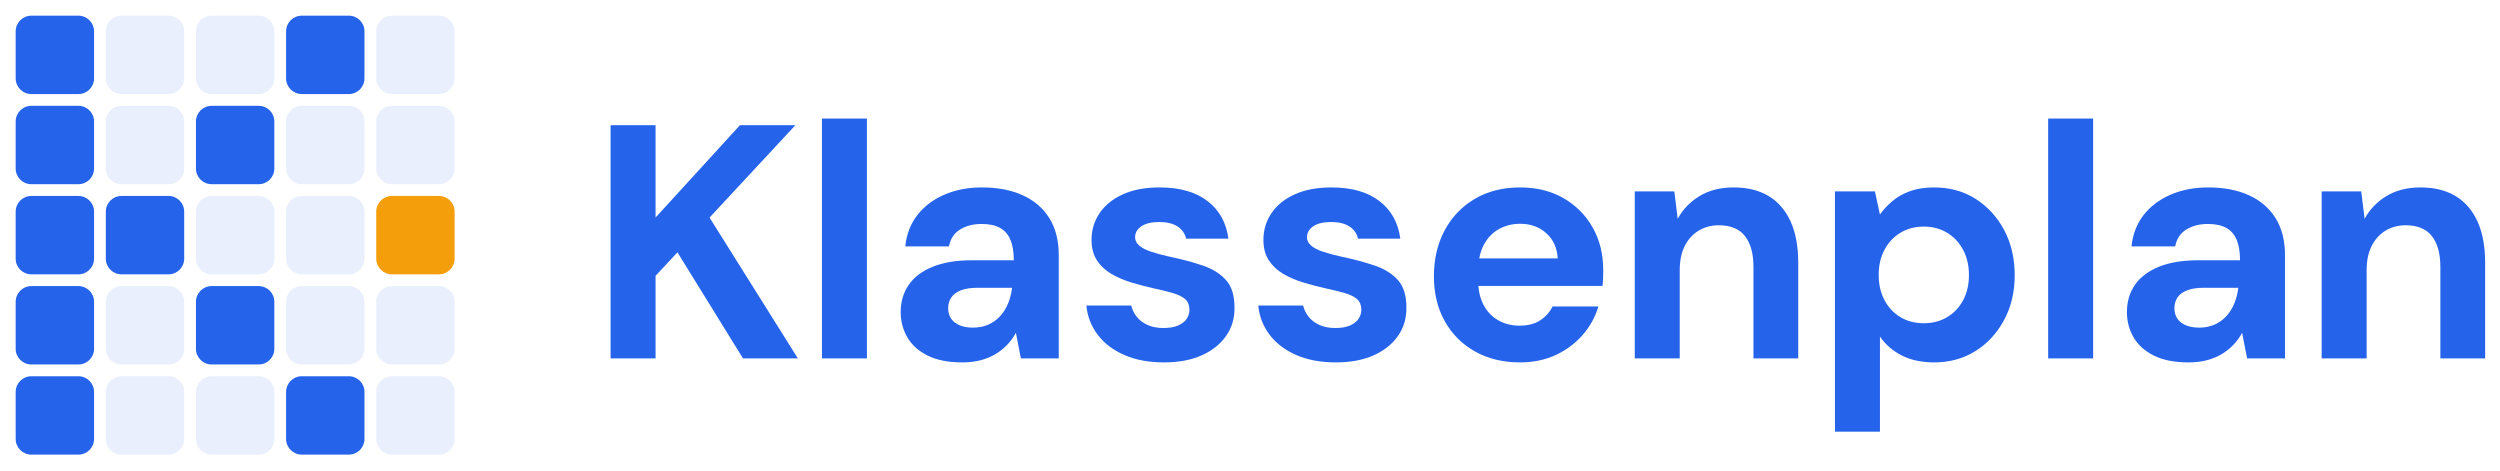
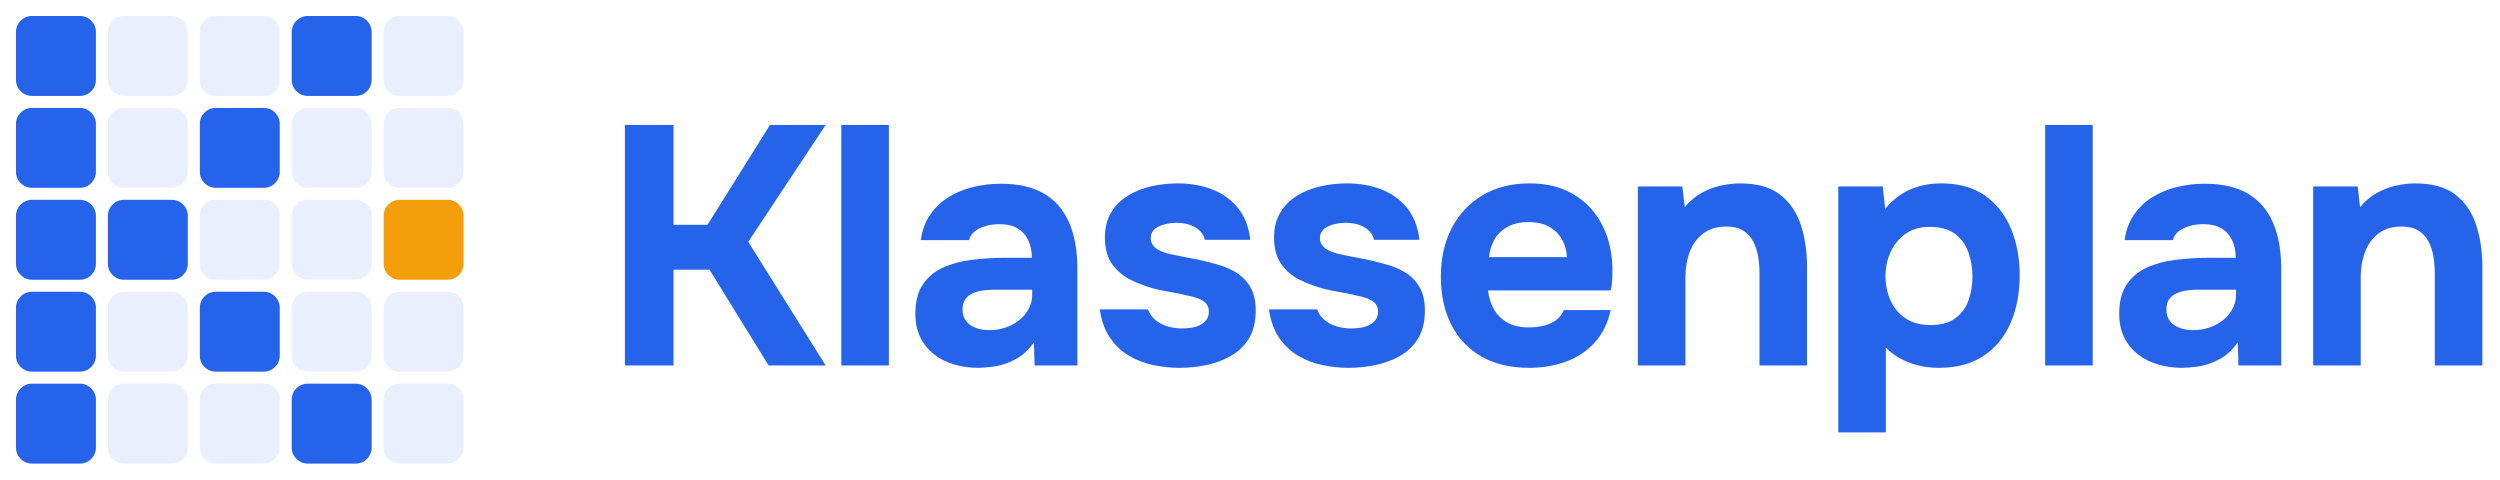
- <svg xmlns="http://www.w3.org/2000/svg" viewBox="0 0 1275.80 240.00" role="img" aria-label="Klassenplan">
+ <svg xmlns="http://www.w3.org/2000/svg" viewBox="0 0 1251.15 240.00" role="img" aria-label="Klassenplan">
  <g transform="translate(0, 0.00)">
    <g fill="#2563EB" fill-opacity="0.1">
      <rect x="54" y="8" width="40" height="40" rx="8" />
      <rect x="54" y="54" width="40" height="40" rx="8" />
      <rect x="54" y="146" width="40" height="40" rx="8" />
      <rect x="54" y="192" width="40" height="40" rx="8" />
      <rect x="100" y="8" width="40" height="40" rx="8" />
      <rect x="100" y="100" width="40" height="40" rx="8" />
      <rect x="100" y="192" width="40" height="40" rx="8" />
      <rect x="146" y="54" width="40" height="40" rx="8" />
      <rect x="146" y="100" width="40" height="40" rx="8" />
      <rect x="146" y="146" width="40" height="40" rx="8" />
      <rect x="192" y="8" width="40" height="40" rx="8" />
      <rect x="192" y="54" width="40" height="40" rx="8" />
      <rect x="192" y="146" width="40" height="40" rx="8" />
      <rect x="192" y="192" width="40" height="40" rx="8" />
    </g>
    <g fill="#2563EB">
      <rect x="8" y="8" width="40" height="40" rx="8" />
      <rect x="146" y="8" width="40" height="40" rx="8" />
      <rect x="8" y="54" width="40" height="40" rx="8" />
      <rect x="100" y="54" width="40" height="40" rx="8" />
      <rect x="8" y="100" width="40" height="40" rx="8" />
      <rect x="54" y="100" width="40" height="40" rx="8" />
      <rect x="8" y="146" width="40" height="40" rx="8" />
      <rect x="100" y="146" width="40" height="40" rx="8" />
      <rect x="8" y="192" width="40" height="40" rx="8" />
      <rect x="146" y="192" width="40" height="40" rx="8" />
    </g>
    <rect x="192" y="100" width="40" height="40" rx="8" fill="#F59E0B" />
  </g>
  <g transform="translate(300, 60.50)">
-     <path d="M68.209 0V700H203.207V422.86L456.519 700H622.896L365.24 422.759L630.413 0H465.691L268.897 318.484L203.207 247.794V0Z" transform="translate(0.00, 122.40) scale(0.17, -0.17)" fill="#2563EB" />
-     <path d="M65.657 0V720H200.655V0Z" transform="translate(108.29, 122.40) scale(0.17, -0.17)" fill="#2563EB" />
-     <path d="M235.934 -12Q173.214 -12 132.096 8.383Q90.978 28.767 71.029 63.325Q51.08 97.883 51.08 139.233Q51.08 185.235 74.687 220.071Q98.293 254.906 146.187 274.749Q194.081 294.592 266.269 294.592H390.549Q390.549 331.604 380.716 355.551Q370.883 379.498 349.693 391.53Q328.503 403.563 294.138 403.563Q256.082 403.563 229.142 386.792Q202.203 370.021 195.962 336.164H64.826Q70.33 390.427 100.832 429.928Q131.334 469.429 181.826 491.34Q232.318 513.251 294.724 513.251Q365.999 513.251 417.794 489.51Q469.59 465.769 497.568 420.562Q525.546 375.355 525.546 310.179V0H411.858L396.893 76.865Q386.425 57.388 371.108 41.248Q355.791 25.108 335.892 13.089Q315.993 1.069 291.141 -5.465Q266.288 -12 235.934 -12ZM268.089 92.412Q294.301 92.412 314.8 101.724Q335.299 111.036 350.111 127.47Q364.923 143.905 373.633 165.358Q382.342 186.812 385.273 210.94V212.006H281.659Q251.078 212.006 231.475 204.229Q211.872 196.451 202.734 182.688Q193.595 168.925 193.595 150.854Q193.595 131.949 202.826 118.84Q212.057 105.731 228.845 99.072Q245.632 92.412 268.089 92.412Z" transform="translate(150.96, 122.40) scale(0.17, -0.17)" fill="#2563EB" />
-     <path d="M271.557 -12Q203.423 -12 152.7 10.089Q101.977 32.178 72.66 70.733Q43.343 109.287 38.452 158.631H173.105Q177.583 140.076 189.871 124.679Q202.159 109.281 222.368 100.26Q242.577 91.24 269.626 91.24Q296.689 91.24 313.934 98.809Q331.179 106.378 339.511 118.865Q347.842 131.352 347.842 145.193Q347.842 166.339 335.687 177.382Q323.532 188.425 300.258 195.512Q276.983 202.599 244.565 209.385Q209.769 217.041 175.606 227.267Q141.443 237.494 114 253.431Q86.557 269.369 70.255 294.258Q53.954 319.148 53.954 355.915Q53.954 400.292 78.18 436.101Q102.407 471.909 148.188 492.58Q193.97 513.251 258.185 513.251Q348.889 513.251 402.196 472.251Q455.504 431.251 464.851 359.359H337.887Q332.54 383.116 311.812 396.271Q291.083 409.425 257.566 409.425Q222.136 409.425 203.406 396.478Q184.676 383.53 184.676 363.535Q184.676 349.521 197.051 338.732Q209.426 327.943 232.606 320.246Q255.785 312.549 288.23 305.382Q345.288 293.357 388.89 278.338Q432.491 263.319 457.874 234.843Q483.257 206.368 483.082 152.779Q483.907 104.795 457.887 67.517Q431.867 30.239 384.451 9.12Q337.035 -12 271.557 -12Z" transform="translate(247.86, 122.40) scale(0.17, -0.17)" fill="#2563EB" />
-     <path d="M271.557 -12Q203.423 -12 152.7 10.089Q101.977 32.178 72.66 70.733Q43.343 109.287 38.452 158.631H173.105Q177.583 140.076 189.871 124.679Q202.159 109.281 222.368 100.26Q242.577 91.24 269.626 91.24Q296.689 91.24 313.934 98.809Q331.179 106.378 339.511 118.865Q347.842 131.352 347.842 145.193Q347.842 166.339 335.687 177.382Q323.532 188.425 300.258 195.512Q276.983 202.599 244.565 209.385Q209.769 217.041 175.606 227.267Q141.443 237.494 114 253.431Q86.557 269.369 70.255 294.258Q53.954 319.148 53.954 355.915Q53.954 400.292 78.18 436.101Q102.407 471.909 148.188 492.58Q193.97 513.251 258.185 513.251Q348.889 513.251 402.196 472.251Q455.504 431.251 464.851 359.359H337.887Q332.54 383.116 311.812 396.271Q291.083 409.425 257.566 409.425Q222.136 409.425 203.406 396.478Q184.676 383.53 184.676 363.535Q184.676 349.521 197.051 338.732Q209.426 327.943 232.606 320.246Q255.785 312.549 288.23 305.382Q345.288 293.357 388.89 278.338Q432.491 263.319 457.874 234.843Q483.257 206.368 483.082 152.779Q483.907 104.795 457.887 67.517Q431.867 30.239 384.451 9.12Q337.035 -12 271.557 -12Z" transform="translate(335.58, 122.40) scale(0.17, -0.17)" fill="#2563EB" />
-     <path d="M307.991 -12Q231.89 -12 173.599 20.521Q115.308 53.042 82.518 111.275Q49.728 169.508 49.728 245.936Q49.728 324.464 82.054 384.578Q114.381 444.693 172.585 478.972Q230.79 513.251 308.232 513.251Q383.032 513.251 439.151 480.731Q495.27 448.21 526.627 392.387Q557.984 336.564 557.984 265.512Q557.984 255.512 557.691 243.242Q557.398 230.971 555.812 217.557H146.14V300.143H421.333Q418.611 347.688 387.058 375.919Q355.505 404.15 308.577 404.15Q273.958 404.15 245.134 388.353Q216.31 372.556 199.518 341.063Q182.725 309.571 182.725 261.316V232.144Q182.725 191.371 198.414 161.24Q214.102 131.109 242.288 114.692Q270.475 98.274 306.818 98.274Q344.278 98.274 368.685 114.165Q393.092 130.056 405.986 155.918H543.501Q529.401 108.612 496.316 70.545Q463.231 32.478 415.367 10.239Q367.504 -12 307.991 -12Z" transform="translate(423.30, 122.40) scale(0.17, -0.17)" fill="#2563EB" />
-     <path d="M65.657 0V501.251H184.449L194.549 419.061Q217.685 461.71 260.422 487.481Q303.159 513.251 362.504 513.251Q424.744 513.251 467.744 487.186Q510.744 461.12 533.571 410.8Q556.399 360.48 556.399 287.18V0H421.987V274.663Q421.987 334.581 396.587 367.107Q371.186 399.633 317.712 399.633Q284.103 399.633 257.482 383.569Q230.862 367.506 215.759 337.616Q200.655 307.727 200.655 264.846V0Z" transform="translate(523.09, 122.40) scale(0.17, -0.17)" fill="#2563EB" />
-     <path d="M65.657 -220V501.251H185.621L200.583 432.147Q216.48 453.948 238.472 472.578Q260.465 491.207 291.385 502.229Q322.306 513.251 363.197 513.251Q433.595 513.251 487.807 478.841Q542.02 444.43 573.617 385.117Q605.213 325.803 605.213 249.438Q605.213 174.409 573.261 115.053Q541.309 55.696 486.988 21.848Q432.668 -12 363.502 -12Q307.953 -12 267.18 8.311Q226.408 28.621 200.655 65.415V-220ZM332.403 105.55Q371.802 105.55 402.49 123.898Q433.177 142.246 450.523 174.894Q467.868 207.541 467.868 250.04Q467.868 292.641 450.523 325.53Q433.177 358.419 402.49 377.06Q371.802 395.702 332.403 395.702Q292.573 395.702 261.956 377.06Q231.339 358.419 214.102 325.772Q196.866 293.124 196.866 250.626Q196.866 208.025 214.102 175.187Q231.339 142.349 261.956 123.949Q292.573 105.55 332.403 105.55Z" transform="translate(625.26, 122.40) scale(0.17, -0.17)" fill="#2563EB" />
-     <path d="M65.657 0V720H200.655V0Z" transform="translate(734.06, 122.40) scale(0.17, -0.17)" fill="#2563EB" />
-     <path d="M235.934 -12Q173.214 -12 132.096 8.383Q90.978 28.767 71.029 63.325Q51.08 97.883 51.08 139.233Q51.08 185.235 74.687 220.071Q98.293 254.906 146.187 274.749Q194.081 294.592 266.269 294.592H390.549Q390.549 331.604 380.716 355.551Q370.883 379.498 349.693 391.53Q328.503 403.563 294.138 403.563Q256.082 403.563 229.142 386.792Q202.203 370.021 195.962 336.164H64.826Q70.33 390.427 100.832 429.928Q131.334 469.429 181.826 491.34Q232.318 513.251 294.724 513.251Q365.999 513.251 417.794 489.51Q469.59 465.769 497.568 420.562Q525.546 375.355 525.546 310.179V0H411.858L396.893 76.865Q386.425 57.388 371.108 41.248Q355.791 25.108 335.892 13.089Q315.993 1.069 291.141 -5.465Q266.288 -12 235.934 -12ZM268.089 92.412Q294.301 92.412 314.8 101.724Q335.299 111.036 350.111 127.47Q364.923 143.905 373.633 165.358Q382.342 186.812 385.273 210.94V212.006H281.659Q251.078 212.006 231.475 204.229Q211.872 196.451 202.734 182.688Q193.595 168.925 193.595 150.854Q193.595 131.949 202.826 118.84Q212.057 105.731 228.845 99.072Q245.632 92.412 268.089 92.412Z" transform="translate(776.73, 122.40) scale(0.17, -0.17)" fill="#2563EB" />
-     <path d="M65.657 0V501.251H184.449L194.549 419.061Q217.685 461.71 260.422 487.481Q303.159 513.251 362.504 513.251Q424.744 513.251 467.744 487.186Q510.744 461.12 533.571 410.8Q556.399 360.48 556.399 287.18V0H421.987V274.663Q421.987 334.581 396.587 367.107Q371.186 399.633 317.712 399.633Q284.103 399.633 257.482 383.569Q230.862 367.506 215.759 337.616Q200.655 307.727 200.655 264.846V0Z" transform="translate(873.63, 122.40) scale(0.17, -0.17)" fill="#2563EB" />
+     <path d="M75 0V708H218V414H318L502 708H666L438 364L666 0H498L324 282H218V0Z" transform="translate(0.00, 122.40) scale(0.17, -0.17)" fill="#2563EB" />
+     <path d="M55 0V708H195V0Z" transform="translate(111.69, 122.40) scale(0.17, -0.17)" fill="#2563EB" />
+     <path d="M222 -7Q186 -7 152.5 2.5Q119 12 93 32Q67 52 52 82Q37 112 37 152Q37 206 59 238.5Q81 271 118 288Q155 305 203.5 311Q252 317 304 317H380Q380 346 369.5 368.5Q359 391 338 403.5Q317 416 284 416Q263 416 244 410.5Q225 405 212 395Q199 385 195 369H53Q59 413 81 444.5Q103 476 135.5 496Q168 516 207.5 525.5Q247 535 289 535Q366 535 415.5 506Q465 477 489.5 421Q514 365 514 284V0H388L386 68Q361 33 329.5 17Q298 1 269 -3Q240 -7 222 -7ZM254 104Q289 104 318 118Q347 132 364 156Q381 180 381 210V223H264Q249 223 233.5 220.5Q218 218 205 212Q192 206 184 195Q176 184 176 164Q176 144 186.5 130.5Q197 117 215 110.5Q233 104 254 104Z" transform="translate(151.81, 122.40) scale(0.17, -0.17)" fill="#2563EB" />
+     <path d="M261 -7Q224 -7 185 1Q146 9 113 28.5Q80 48 57 81.5Q34 115 27 165H169Q175 147 190.5 134Q206 121 226.5 115Q247 109 268 109Q282 109 296 111Q310 113 322 119Q334 125 341 134.5Q348 144 348 159Q348 174 339.5 183Q331 192 316 197.5Q301 203 280 207Q259 212 236 216Q213 220 191 225Q153 235 119 251.5Q85 268 63.5 298Q42 328 42 377Q42 420 60.5 450.5Q79 481 110 500Q141 519 179 527.5Q217 536 257 536Q311 536 357 518.5Q403 501 433 464.5Q463 428 470 370H336Q332 392 309 406Q286 420 252 420Q240 420 226.5 417.5Q213 415 202 410Q191 405 184 396.5Q177 388 177 374Q177 363 183.5 354Q190 345 203 338.5Q216 332 234 328Q266 321 301 314.5Q336 308 363 300Q396 292 423.5 276.5Q451 261 468.5 233.5Q486 206 486 162Q486 112 466 79.5Q446 47 412.5 28Q379 9 339.5 1Q300 -7 261 -7Z" transform="translate(245.82, 122.40) scale(0.17, -0.17)" fill="#2563EB" />
+     <path d="M261 -7Q224 -7 185 1Q146 9 113 28.5Q80 48 57 81.5Q34 115 27 165H169Q175 147 190.5 134Q206 121 226.5 115Q247 109 268 109Q282 109 296 111Q310 113 322 119Q334 125 341 134.5Q348 144 348 159Q348 174 339.5 183Q331 192 316 197.5Q301 203 280 207Q259 212 236 216Q213 220 191 225Q153 235 119 251.5Q85 268 63.5 298Q42 328 42 377Q42 420 60.5 450.5Q79 481 110 500Q141 519 179 527.5Q217 536 257 536Q311 536 357 518.5Q403 501 433 464.5Q463 428 470 370H336Q332 392 309 406Q286 420 252 420Q240 420 226.5 417.5Q213 415 202 410Q191 405 184 396.5Q177 388 177 374Q177 363 183.5 354Q190 345 203 338.5Q216 332 234 328Q266 321 301 314.5Q336 308 363 300Q396 292 423.5 276.5Q451 261 468.5 233.5Q486 206 486 162Q486 112 466 79.5Q446 47 412.5 28Q379 9 339.5 1Q300 -7 261 -7Z" transform="translate(330.48, 122.40) scale(0.17, -0.17)" fill="#2563EB" />
+     <path d="M296 -7Q213 -7 155 26Q97 59 66 119.5Q35 180 35 261Q35 343 67 404.5Q99 466 157.5 501Q216 536 296 536Q356 536 401.5 516Q447 496 478.5 460Q510 424 525.5 376.5Q541 329 540 274Q540 260 539 247Q538 234 535 221H174Q177 191 191 166Q205 141 230.5 126.5Q256 112 294 112Q319 112 340 117.5Q361 123 376 135Q391 147 397 163H535Q522 104 486.5 66Q451 28 401 10.5Q351 -7 296 -7ZM406 319Q405 346 392.5 369.5Q380 393 355.5 407.5Q331 422 293 422Q255 422 229.5 407Q204 392 191.5 368.5Q179 345 177 319Z" transform="translate(415.14, 122.40) scale(0.17, -0.17)" fill="#2563EB" />
+     <path d="M55 0V527H186L193 466Q215 493 243.5 508.5Q272 524 301.5 530Q331 536 355 536Q431 536 473.5 503Q516 470 534.5 414.5Q553 359 553 291V0H413V273Q413 297 409 321Q405 345 394.5 365Q384 385 365 397Q346 409 315 409Q275 409 248 389Q221 369 208 335Q195 301 195 260V0Z" transform="translate(510.34, 122.40) scale(0.17, -0.17)" fill="#2563EB" />
+     <path d="M55 -197V527H186L193 461Q225 500 266.5 518Q308 536 358 536Q436 536 487 500Q538 464 563.5 402.5Q589 341 589 265Q589 187 562.5 125.5Q536 64 483 28.5Q430 -7 351 -7Q317 -7 287 1Q257 9 234 22.5Q211 36 195 53V-197ZM327 119Q374 119 401 140Q428 161 439 193.5Q450 226 450 261Q450 299 438 333Q426 367 398.5 387.5Q371 408 324 408Q282 408 253 387.5Q224 367 209 334Q194 301 194 263Q194 225 208.5 192Q223 159 252.5 139Q282 119 327 119Z" transform="translate(610.64, 122.40) scale(0.17, -0.17)" fill="#2563EB" />
+     <path d="M55 0V708H195V0Z" transform="translate(714.17, 122.40) scale(0.17, -0.17)" fill="#2563EB" />
+     <path d="M222 -7Q186 -7 152.5 2.5Q119 12 93 32Q67 52 52 82Q37 112 37 152Q37 206 59 238.5Q81 271 118 288Q155 305 203.5 311Q252 317 304 317H380Q380 346 369.5 368.5Q359 391 338 403.5Q317 416 284 416Q263 416 244 410.5Q225 405 212 395Q199 385 195 369H53Q59 413 81 444.5Q103 476 135.5 496Q168 516 207.5 525.5Q247 535 289 535Q366 535 415.5 506Q465 477 489.5 421Q514 365 514 284V0H388L386 68Q361 33 329.5 17Q298 1 269 -3Q240 -7 222 -7ZM254 104Q289 104 318 118Q347 132 364 156Q381 180 381 210V223H264Q249 223 233.5 220.5Q218 218 205 212Q192 206 184 195Q176 184 176 164Q176 144 186.5 130.5Q197 117 215 110.5Q233 104 254 104Z" transform="translate(754.29, 122.40) scale(0.17, -0.17)" fill="#2563EB" />
+     <path d="M55 0V527H186L193 466Q215 493 243.5 508.5Q272 524 301.5 530Q331 536 355 536Q431 536 473.5 503Q516 470 534.5 414.5Q553 359 553 291V0H413V273Q413 297 409 321Q405 345 394.5 365Q384 385 365 397Q346 409 315 409Q275 409 248 389Q221 369 208 335Q195 301 195 260V0Z" transform="translate(848.30, 122.40) scale(0.17, -0.17)" fill="#2563EB" />
  </g>
</svg>
